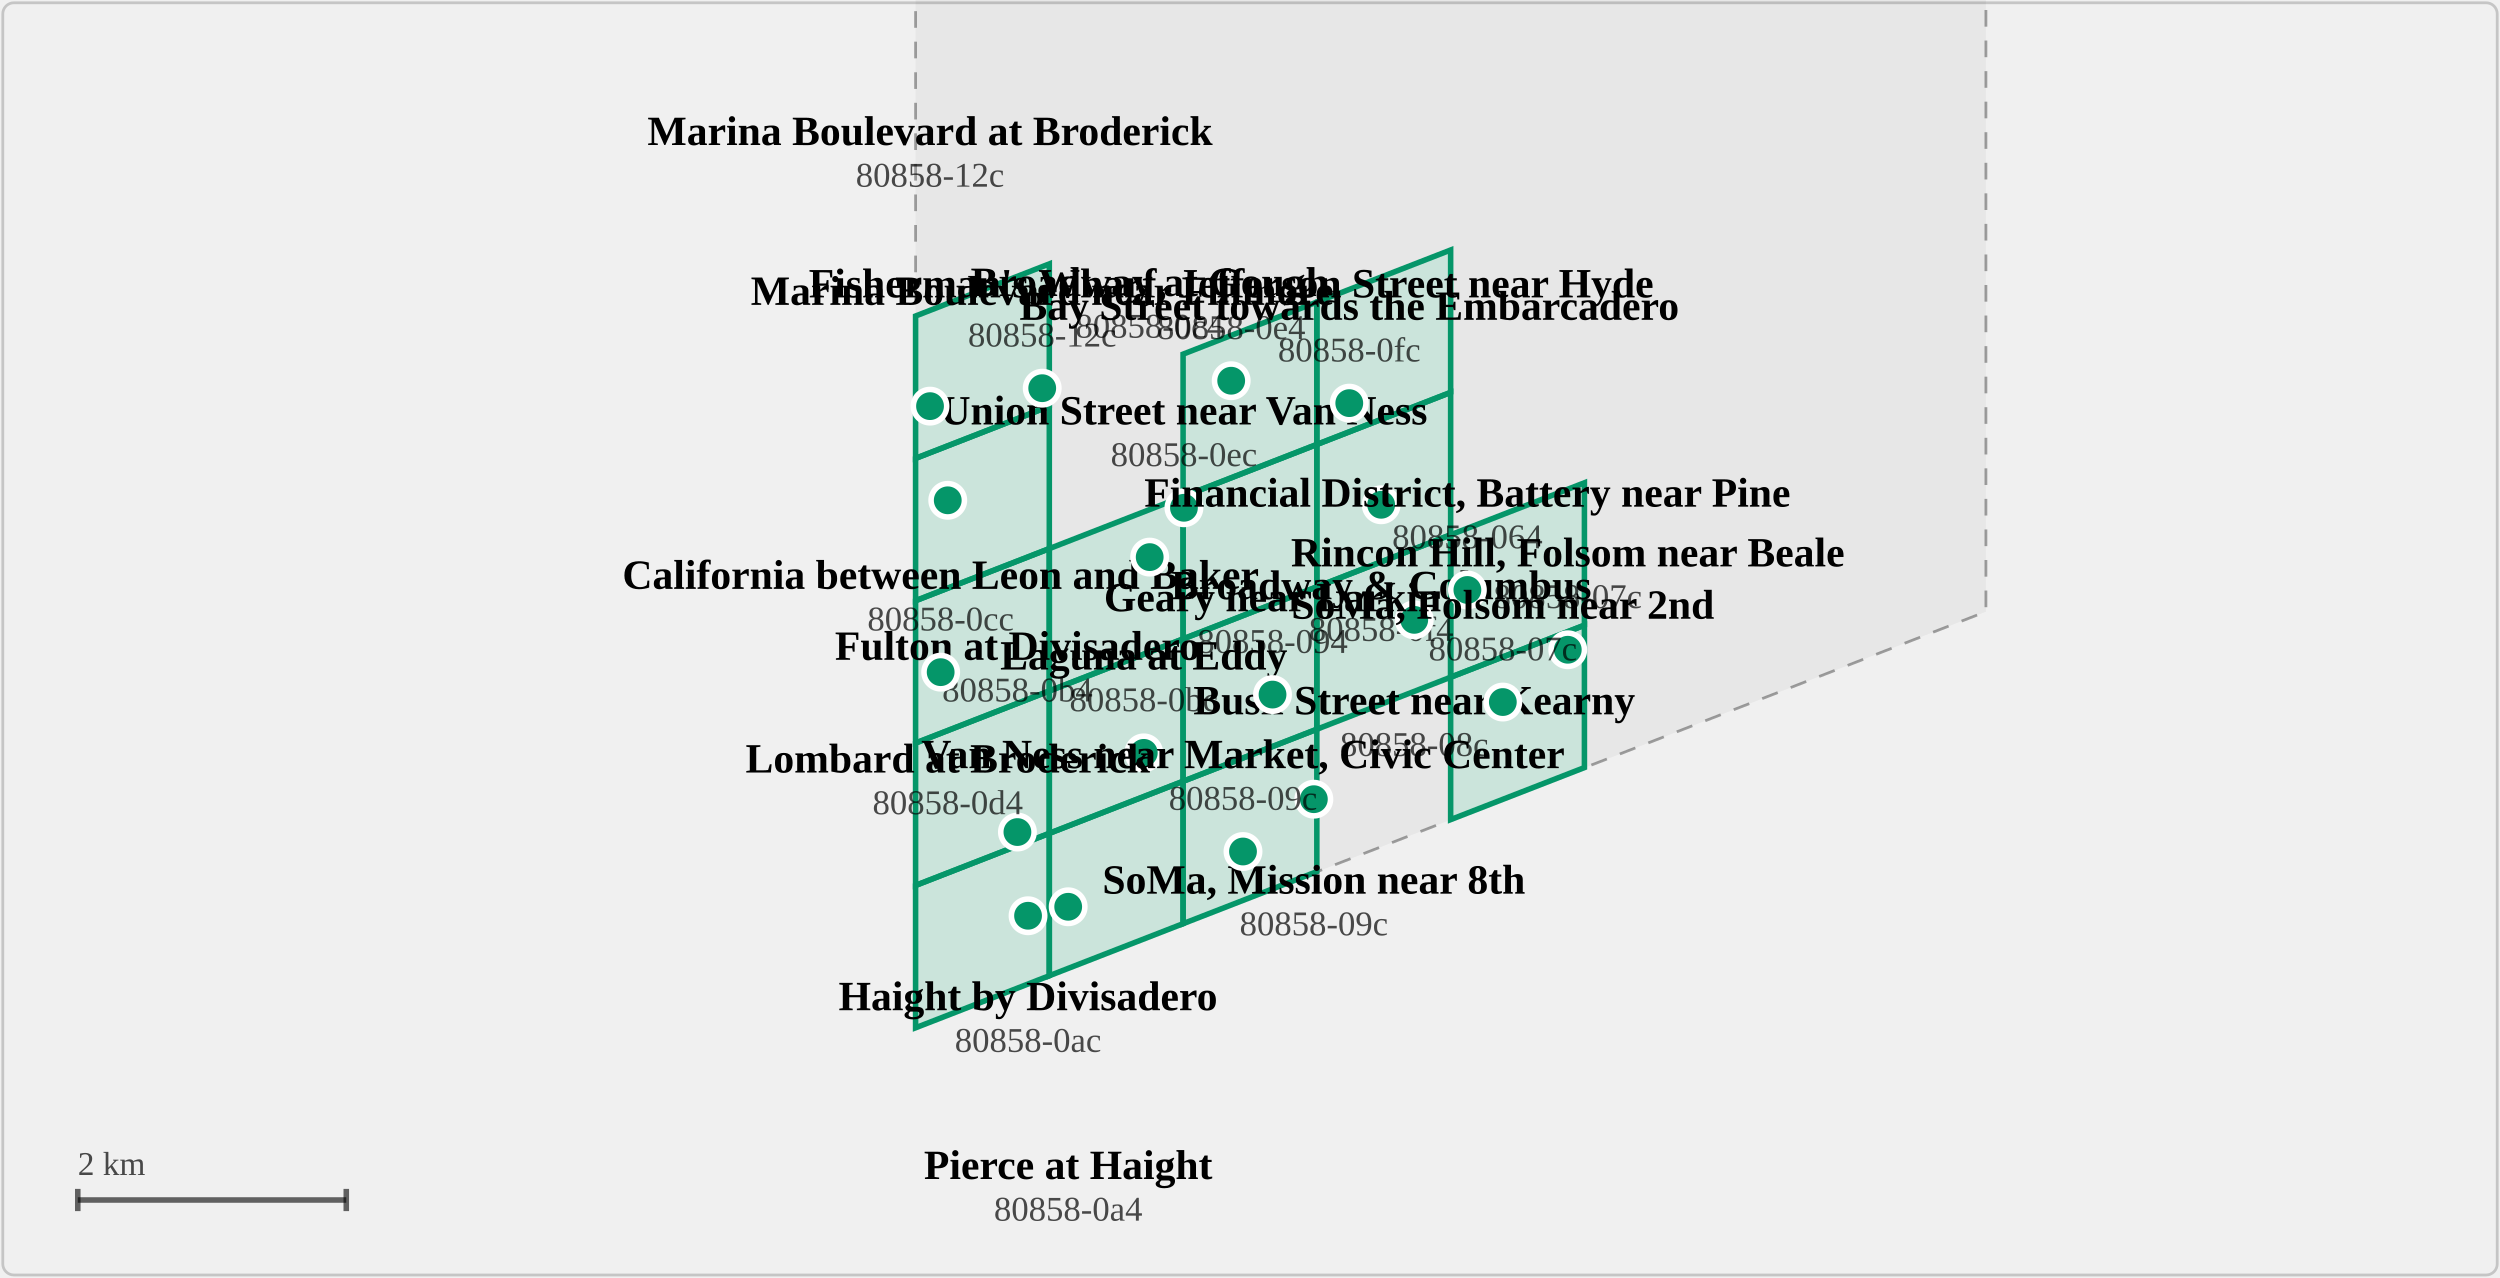
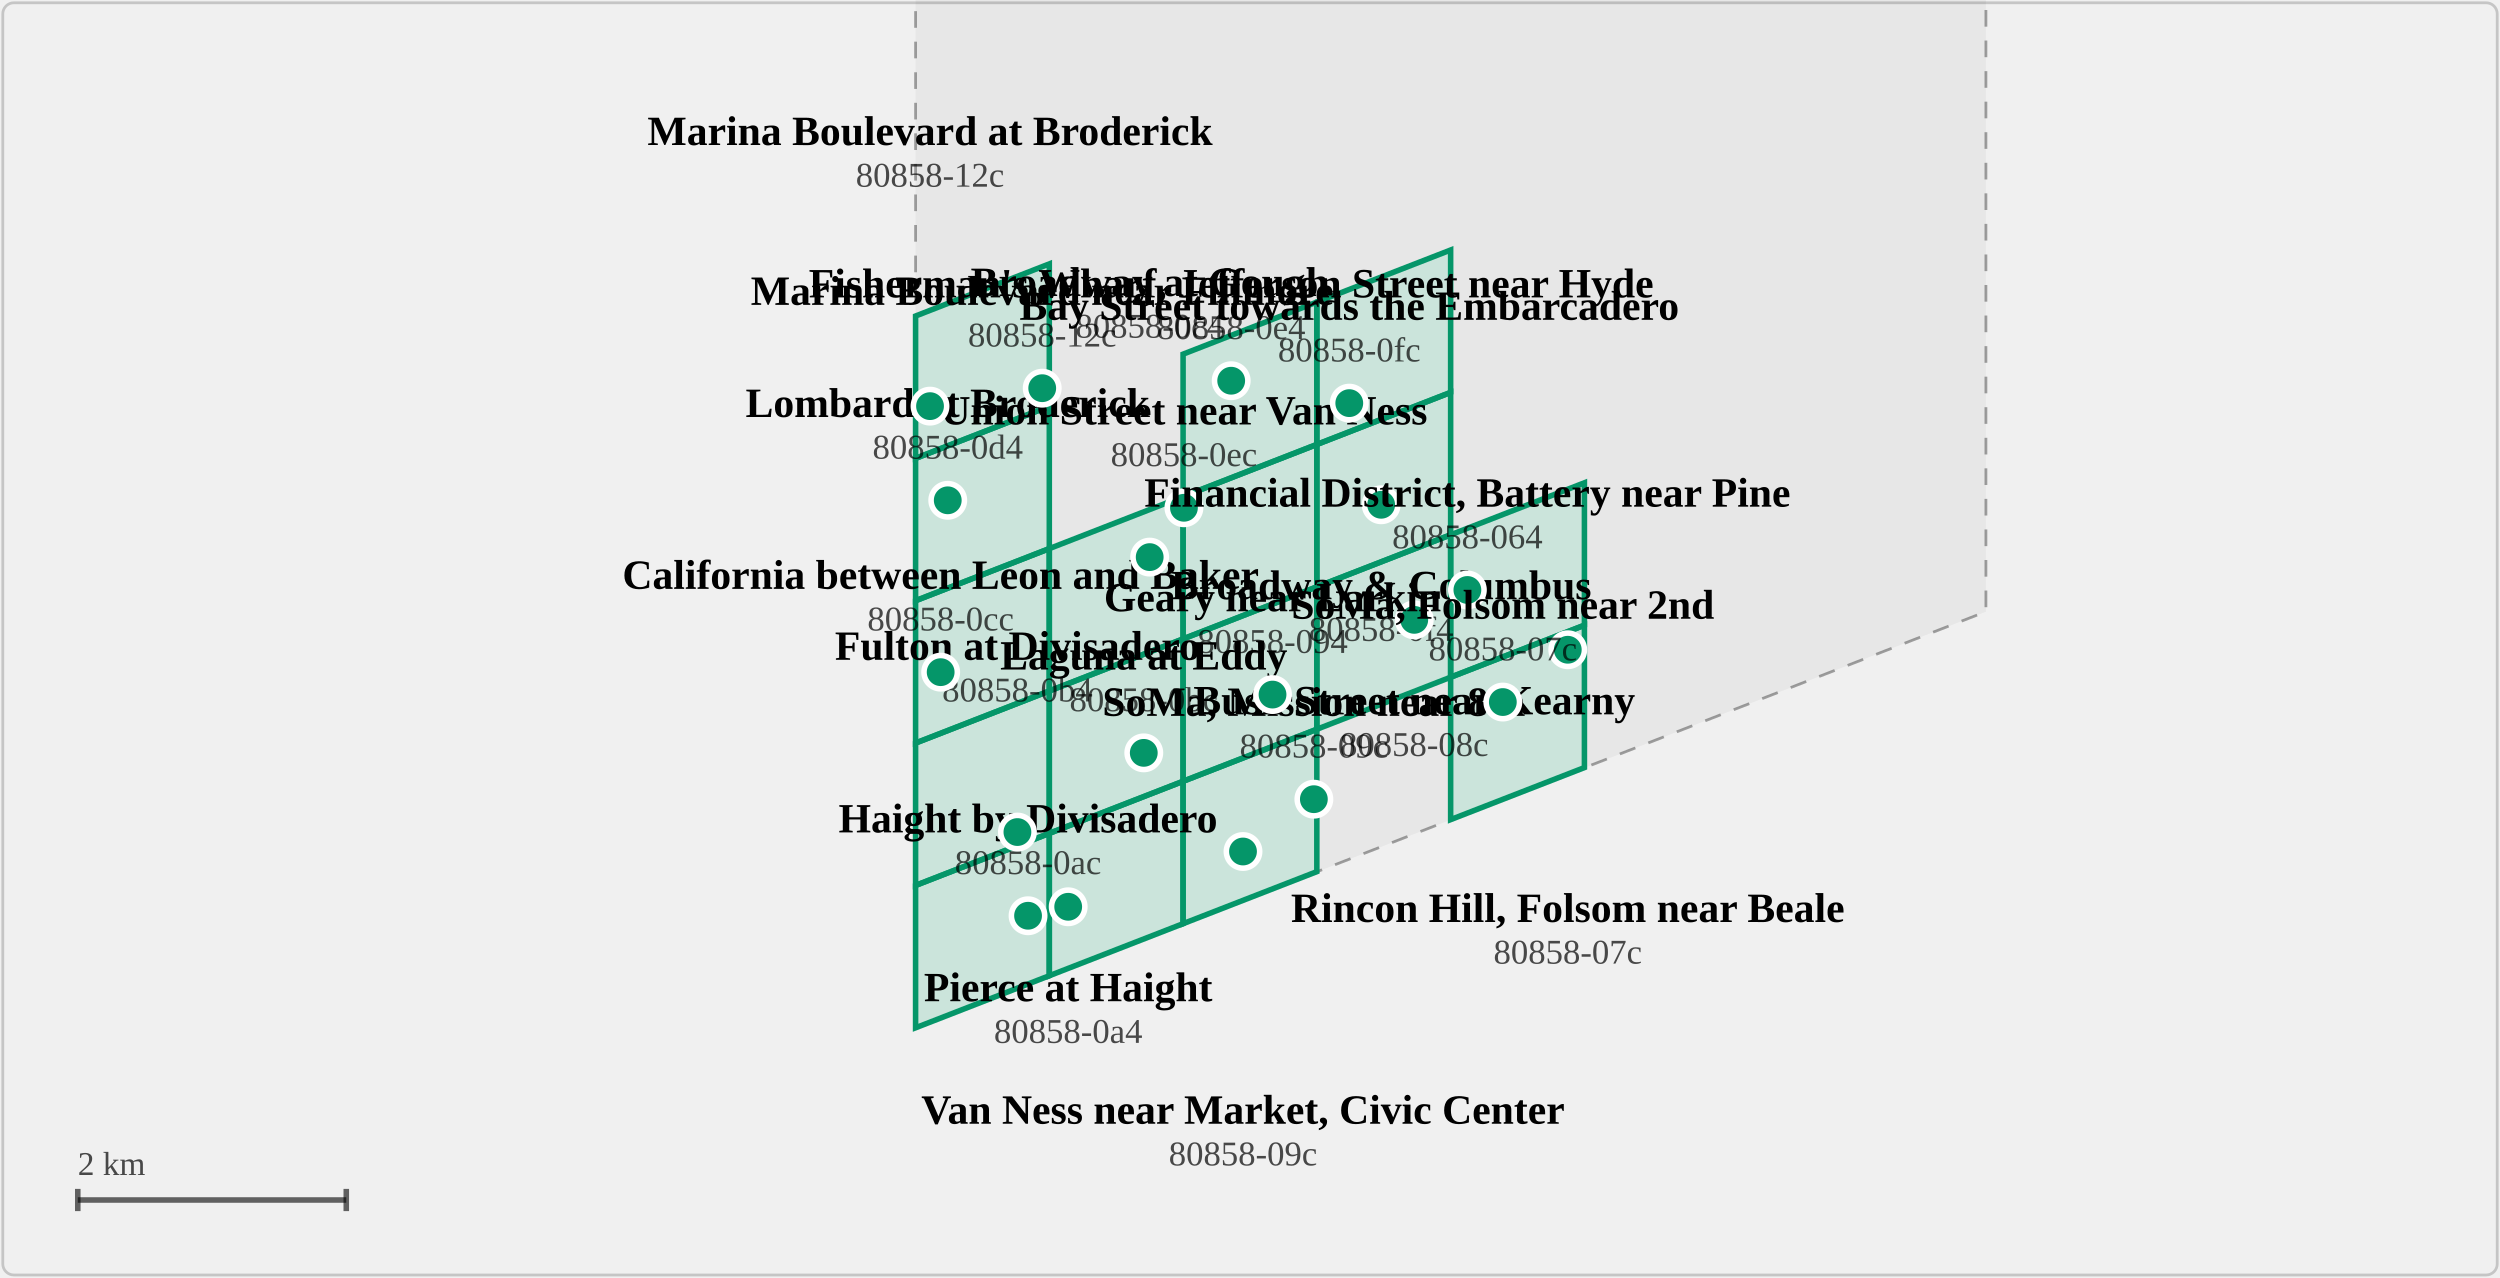
<svg xmlns="http://www.w3.org/2000/svg" viewBox="0 0 900 460" width="100%" role="img" aria-labelledby="scene-map-title scene-map-desc" class="scene-map">
  <style>
  .scene-map__frame { fill: none; stroke: currentColor; stroke-opacity: 0.18; }
  .scene-map__area { fill: currentColor; fill-opacity: 0.04; stroke: currentColor; stroke-opacity: 0.35; stroke-dasharray: 6 5; }
  .scene-map__area-label { fill: currentColor; fill-opacity: 0.55; font-size: 13px; }
  .scene-map__cell { fill: #34d399; fill-opacity: 0.16; stroke: #059669; stroke-width: 2; }
  .scene-map__marker { fill: #059669; stroke: #ffffff; stroke-width: 2; }
  .scene-map__title { fill: currentColor; font-size: 15px; font-weight: 600; }
  .scene-map__token { fill: currentColor; fill-opacity: 0.7; font-size: 12.5px; }
  .scene-map__scale { stroke: currentColor; stroke-opacity: 0.6; }
  .scene-map__scale-label { fill: currentColor; fill-opacity: 0.7; font-size: 12px; }
  @media (prefers-color-scheme: dark) {
    .scene-map__cell { fill: #34d399; fill-opacity: 0.2; stroke: #34d399; }
    .scene-map__marker { fill: #34d399; stroke: #0b1013; }
  }
</style>
  <rect class="scene-map__frame" x="1" y="1" width="898" height="458" rx="4" />
  <g>
    <polygon class="scene-map__area" points="329.61,-39.99 329.61,370.00 714.93,220.19 714.93,-190.05" />
+     <polygon class="scene-map__cell" points="329.61,318.75 329.61,370.00 377.75,351.26 377.75,300.00" />
+     <polygon class="scene-map__cell" points="377.75,300.00 377.75,351.26 425.91,332.52 425.91,281.26" />
+     <polygon class="scene-map__cell" points="329.61,267.50 329.61,318.75 377.75,300.00 377.75,248.75" />
    <polygon class="scene-map__cell" points="425.91,178.75 425.91,230.01 474.06,211.27 474.06,160.00" />
    <polygon class="scene-map__cell" points="474.06,160.00 474.06,211.27 522.23,192.53 522.23,141.26" />
    <polygon class="scene-map__cell" points="474.06,211.27 474.06,262.53 522.23,243.79 522.23,192.53" />
    <polygon class="scene-map__cell" points="425.91,281.26 425.91,332.52 474.06,313.79 474.06,262.53" />
-     <polygon class="scene-map__cell" points="329.61,318.75 329.61,370.00 377.75,351.26 377.75,300.00" />
-     <polygon class="scene-map__cell" points="377.75,300.00 377.75,351.26 425.91,332.52 425.91,281.26" />
-     <polygon class="scene-map__cell" points="329.61,267.50 329.61,318.75 377.75,300.00 377.75,248.75" />
    <polygon class="scene-map__cell" points="329.61,216.25 329.61,267.50 377.75,248.75 377.75,197.50" />
    <polygon class="scene-map__cell" points="377.75,197.50 377.75,248.75 425.91,230.01 425.91,178.75" />
    <polygon class="scene-map__cell" points="377.75,248.75 377.75,300.00 425.91,281.26 425.91,230.01" />
    <polygon class="scene-map__cell" points="329.61,165.01 329.61,216.25 377.75,197.50 377.75,146.25" />
    <polygon class="scene-map__cell" points="329.61,113.76 329.61,165.01 377.75,146.25 377.75,95.00" />
    <polygon class="scene-map__cell" points="425.91,127.49 425.91,178.75 474.06,160.00 474.06,108.74" />
    <polygon class="scene-map__cell" points="474.06,108.74 474.06,160.00 522.23,141.26 522.23,90.00" />
    <polygon class="scene-map__cell" points="425.91,230.01 425.91,281.26 474.06,262.53 474.06,211.27" />
    <polygon class="scene-map__cell" points="522.23,192.53 522.23,243.79 570.39,225.07 570.39,173.80" />
    <polygon class="scene-map__cell" points="522.23,243.79 522.23,295.06 570.39,276.33 570.39,225.07" />
  </g>
  <g>
+     <g class="scene-map__site">
+       <circle class="scene-map__marker" cx="370.10" cy="329.67" r="6" />
+       <text class="scene-map__title" x="370.10" y="299.67" text-anchor="middle">Haight by Divisadero</text>
+       <text class="scene-map__token" x="370.10" y="314.67" text-anchor="middle">80858-0ac</text>
+     </g>
+     <g class="scene-map__site">
+       <circle class="scene-map__marker" cx="384.55" cy="326.44" r="6" />
+       <text class="scene-map__title" x="384.55" y="360.44" text-anchor="middle">Pierce at Haight</text>
+       <text class="scene-map__token" x="384.55" y="375.44" text-anchor="middle">80858-0a4</text>
+     </g>
+     <g class="scene-map__site">
+       <circle class="scene-map__marker" cx="366.27" cy="299.54" r="6" />
+       <text class="scene-map__title" x="366.27" y="237.54" text-anchor="middle">Fulton at Divisadero</text>
+       <text class="scene-map__token" x="366.27" y="252.54" text-anchor="middle">80858-0b4</text>
+     </g>
    <g class="scene-map__site">
      <circle class="scene-map__marker" cx="426.22" cy="182.80" r="6" />
      <text class="scene-map__title" x="426.22" y="152.80" text-anchor="middle">Union Street near Van Ness</text>
      <text class="scene-map__token" x="426.22" y="167.80" text-anchor="middle">80858-0ec</text>
    </g>
    <g class="scene-map__site">
      <circle class="scene-map__marker" cx="497.22" cy="181.72" r="6" />
      <text class="scene-map__title" x="497.22" y="215.72" text-anchor="middle">Broadway &amp; Columbus</text>
      <text class="scene-map__token" x="497.22" y="230.72" text-anchor="middle">80858-0f4</text>
    </g>
    <g class="scene-map__site">
      <circle class="scene-map__marker" cx="509.13" cy="223.15" r="6" />
      <text class="scene-map__title" x="509.13" y="257.15" text-anchor="middle">Bush Street near Kearny</text>
      <text class="scene-map__token" x="509.13" y="272.15" text-anchor="middle">80858-08c</text>
    </g>
    <g class="scene-map__site">
      <circle class="scene-map__marker" cx="472.99" cy="287.71" r="6" />
-       <text class="scene-map__title" x="472.99" y="321.71" text-anchor="middle">SoMa, Mission near 8th</text>
-       <text class="scene-map__token" x="472.99" y="336.71" text-anchor="middle">80858-09c</text>
-     </g>
-     <g class="scene-map__site">
-       <circle class="scene-map__marker" cx="370.10" cy="329.67" r="6" />
-       <text class="scene-map__title" x="370.10" y="363.67" text-anchor="middle">Haight by Divisadero</text>
-       <text class="scene-map__token" x="370.10" y="378.67" text-anchor="middle">80858-0ac</text>
-     </g>
-     <g class="scene-map__site">
-       <circle class="scene-map__marker" cx="384.55" cy="326.44" r="6" />
-       <text class="scene-map__title" x="384.55" y="424.44" text-anchor="middle">Pierce at Haight</text>
-       <text class="scene-map__token" x="384.55" y="439.44" text-anchor="middle">80858-0a4</text>
-     </g>
-     <g class="scene-map__site">
-       <circle class="scene-map__marker" cx="366.27" cy="299.54" r="6" />
-       <text class="scene-map__title" x="366.27" y="237.54" text-anchor="middle">Fulton at Divisadero</text>
-       <text class="scene-map__token" x="366.27" y="252.54" text-anchor="middle">80858-0b4</text>
+       <text class="scene-map__title" x="472.99" y="257.71" text-anchor="middle">SoMa, Mission near 8th</text>
+       <text class="scene-map__token" x="472.99" y="272.71" text-anchor="middle">80858-09c</text>
    </g>
    <g class="scene-map__site">
      <circle class="scene-map__marker" cx="338.64" cy="241.98" r="6" />
      <text class="scene-map__title" x="338.64" y="211.98" text-anchor="middle">California between Leon and Baker</text>
      <text class="scene-map__token" x="338.64" y="226.98" text-anchor="middle">80858-0cc</text>
    </g>
    <g class="scene-map__site">
      <circle class="scene-map__marker" cx="413.89" cy="200.56" r="6" />
      <text class="scene-map__title" x="413.89" y="106.56" text-anchor="middle">Broadway at Gough</text>
      <text class="scene-map__token" x="413.89" y="121.56" text-anchor="middle">80858-0c4</text>
    </g>
    <g class="scene-map__site">
      <circle class="scene-map__marker" cx="411.76" cy="271.03" r="6" />
      <text class="scene-map__title" x="411.76" y="241.03" text-anchor="middle">Laguna at Eddy</text>
      <text class="scene-map__token" x="411.76" y="256.03" text-anchor="middle">80858-0bc</text>
    </g>
    <g class="scene-map__site">
      <circle class="scene-map__marker" cx="341.19" cy="180.11" r="6" />
-       <text class="scene-map__title" x="341.19" y="278.11" text-anchor="middle">Lombard at Broderick</text>
-       <text class="scene-map__token" x="341.19" y="293.11" text-anchor="middle">80858-0d4</text>
+       <text class="scene-map__title" x="341.19" y="150.11" text-anchor="middle">Lombard at Broderick</text>
+       <text class="scene-map__token" x="341.19" y="165.11" text-anchor="middle">80858-0d4</text>
    </g>
    <g class="scene-map__site">
      <circle class="scene-map__marker" cx="334.81" cy="146.21" r="6" />
      <text class="scene-map__title" x="334.81" y="52.21" text-anchor="middle">Marina Boulevard at Broderick</text>
      <text class="scene-map__token" x="334.81" y="67.21" text-anchor="middle">80858-12c</text>
    </g>
    <g class="scene-map__site">
      <circle class="scene-map__marker" cx="375.20" cy="139.75" r="6" />
      <text class="scene-map__title" x="375.20" y="109.75" text-anchor="middle">Marina Boulevard near Fillmore</text>
      <text class="scene-map__token" x="375.20" y="124.75" text-anchor="middle">80858-12c</text>
    </g>
    <g class="scene-map__site">
      <circle class="scene-map__marker" cx="443.23" cy="137.06" r="6" />
      <text class="scene-map__title" x="443.23" y="107.06" text-anchor="middle">Fisherman's Wharf, Jefferson Street near Hyde</text>
      <text class="scene-map__token" x="443.23" y="122.06" text-anchor="middle">80858-0e4</text>
    </g>
    <g class="scene-map__site">
      <circle class="scene-map__marker" cx="485.74" cy="145.13" r="6" />
      <text class="scene-map__title" x="485.74" y="115.13" text-anchor="middle">Bay Street towards the Embarcadero</text>
      <text class="scene-map__token" x="485.74" y="130.13" text-anchor="middle">80858-0fc</text>
    </g>
    <g class="scene-map__site">
      <circle class="scene-map__marker" cx="447.48" cy="306.54" r="6" />
-       <text class="scene-map__title" x="447.48" y="276.54" text-anchor="middle">Van Ness near Market, Civic Center</text>
-       <text class="scene-map__token" x="447.48" y="291.54" text-anchor="middle">80858-09c</text>
+       <text class="scene-map__title" x="447.48" y="404.54" text-anchor="middle">Van Ness near Market, Civic Center</text>
+       <text class="scene-map__token" x="447.48" y="419.54" text-anchor="middle">80858-09c</text>
    </g>
    <g class="scene-map__site">
      <circle class="scene-map__marker" cx="458.11" cy="250.05" r="6" />
      <text class="scene-map__title" x="458.11" y="220.05" text-anchor="middle">Geary near Larkin</text>
      <text class="scene-map__token" x="458.11" y="235.05" text-anchor="middle">80858-094</text>
    </g>
    <g class="scene-map__site">
      <circle class="scene-map__marker" cx="528.26" cy="212.39" r="6" />
      <text class="scene-map__title" x="528.26" y="182.39" text-anchor="middle">Financial District, Battery near Pine</text>
      <text class="scene-map__token" x="528.26" y="197.39" text-anchor="middle">80858-064</text>
    </g>
    <g class="scene-map__site">
      <circle class="scene-map__marker" cx="564.40" cy="233.91" r="6" />
-       <text class="scene-map__title" x="564.40" y="203.91" text-anchor="middle">Rincon Hill, Folsom near Beale</text>
-       <text class="scene-map__token" x="564.40" y="218.91" text-anchor="middle">80858-07c</text>
+       <text class="scene-map__title" x="564.40" y="331.91" text-anchor="middle">Rincon Hill, Folsom near Beale</text>
+       <text class="scene-map__token" x="564.40" y="346.91" text-anchor="middle">80858-07c</text>
    </g>
    <g class="scene-map__site">
      <circle class="scene-map__marker" cx="541.02" cy="252.74" r="6" />
      <text class="scene-map__title" x="541.02" y="222.74" text-anchor="middle">SoMa, Folsom near 2nd</text>
      <text class="scene-map__token" x="541.02" y="237.74" text-anchor="middle">80858-07c</text>
    </g>
  </g>
  <g>
    <line class="scene-map__scale" x1="28" y1="432" x2="124.66" y2="432" stroke-width="2" />
    <line class="scene-map__scale" x1="28" y1="428" x2="28" y2="436" stroke-width="2" />
    <line class="scene-map__scale" x1="124.66" y1="428" x2="124.66" y2="436" stroke-width="2" />
    <text class="scene-map__scale-label" x="28" y="423">2 km</text>
  </g>
</svg>
